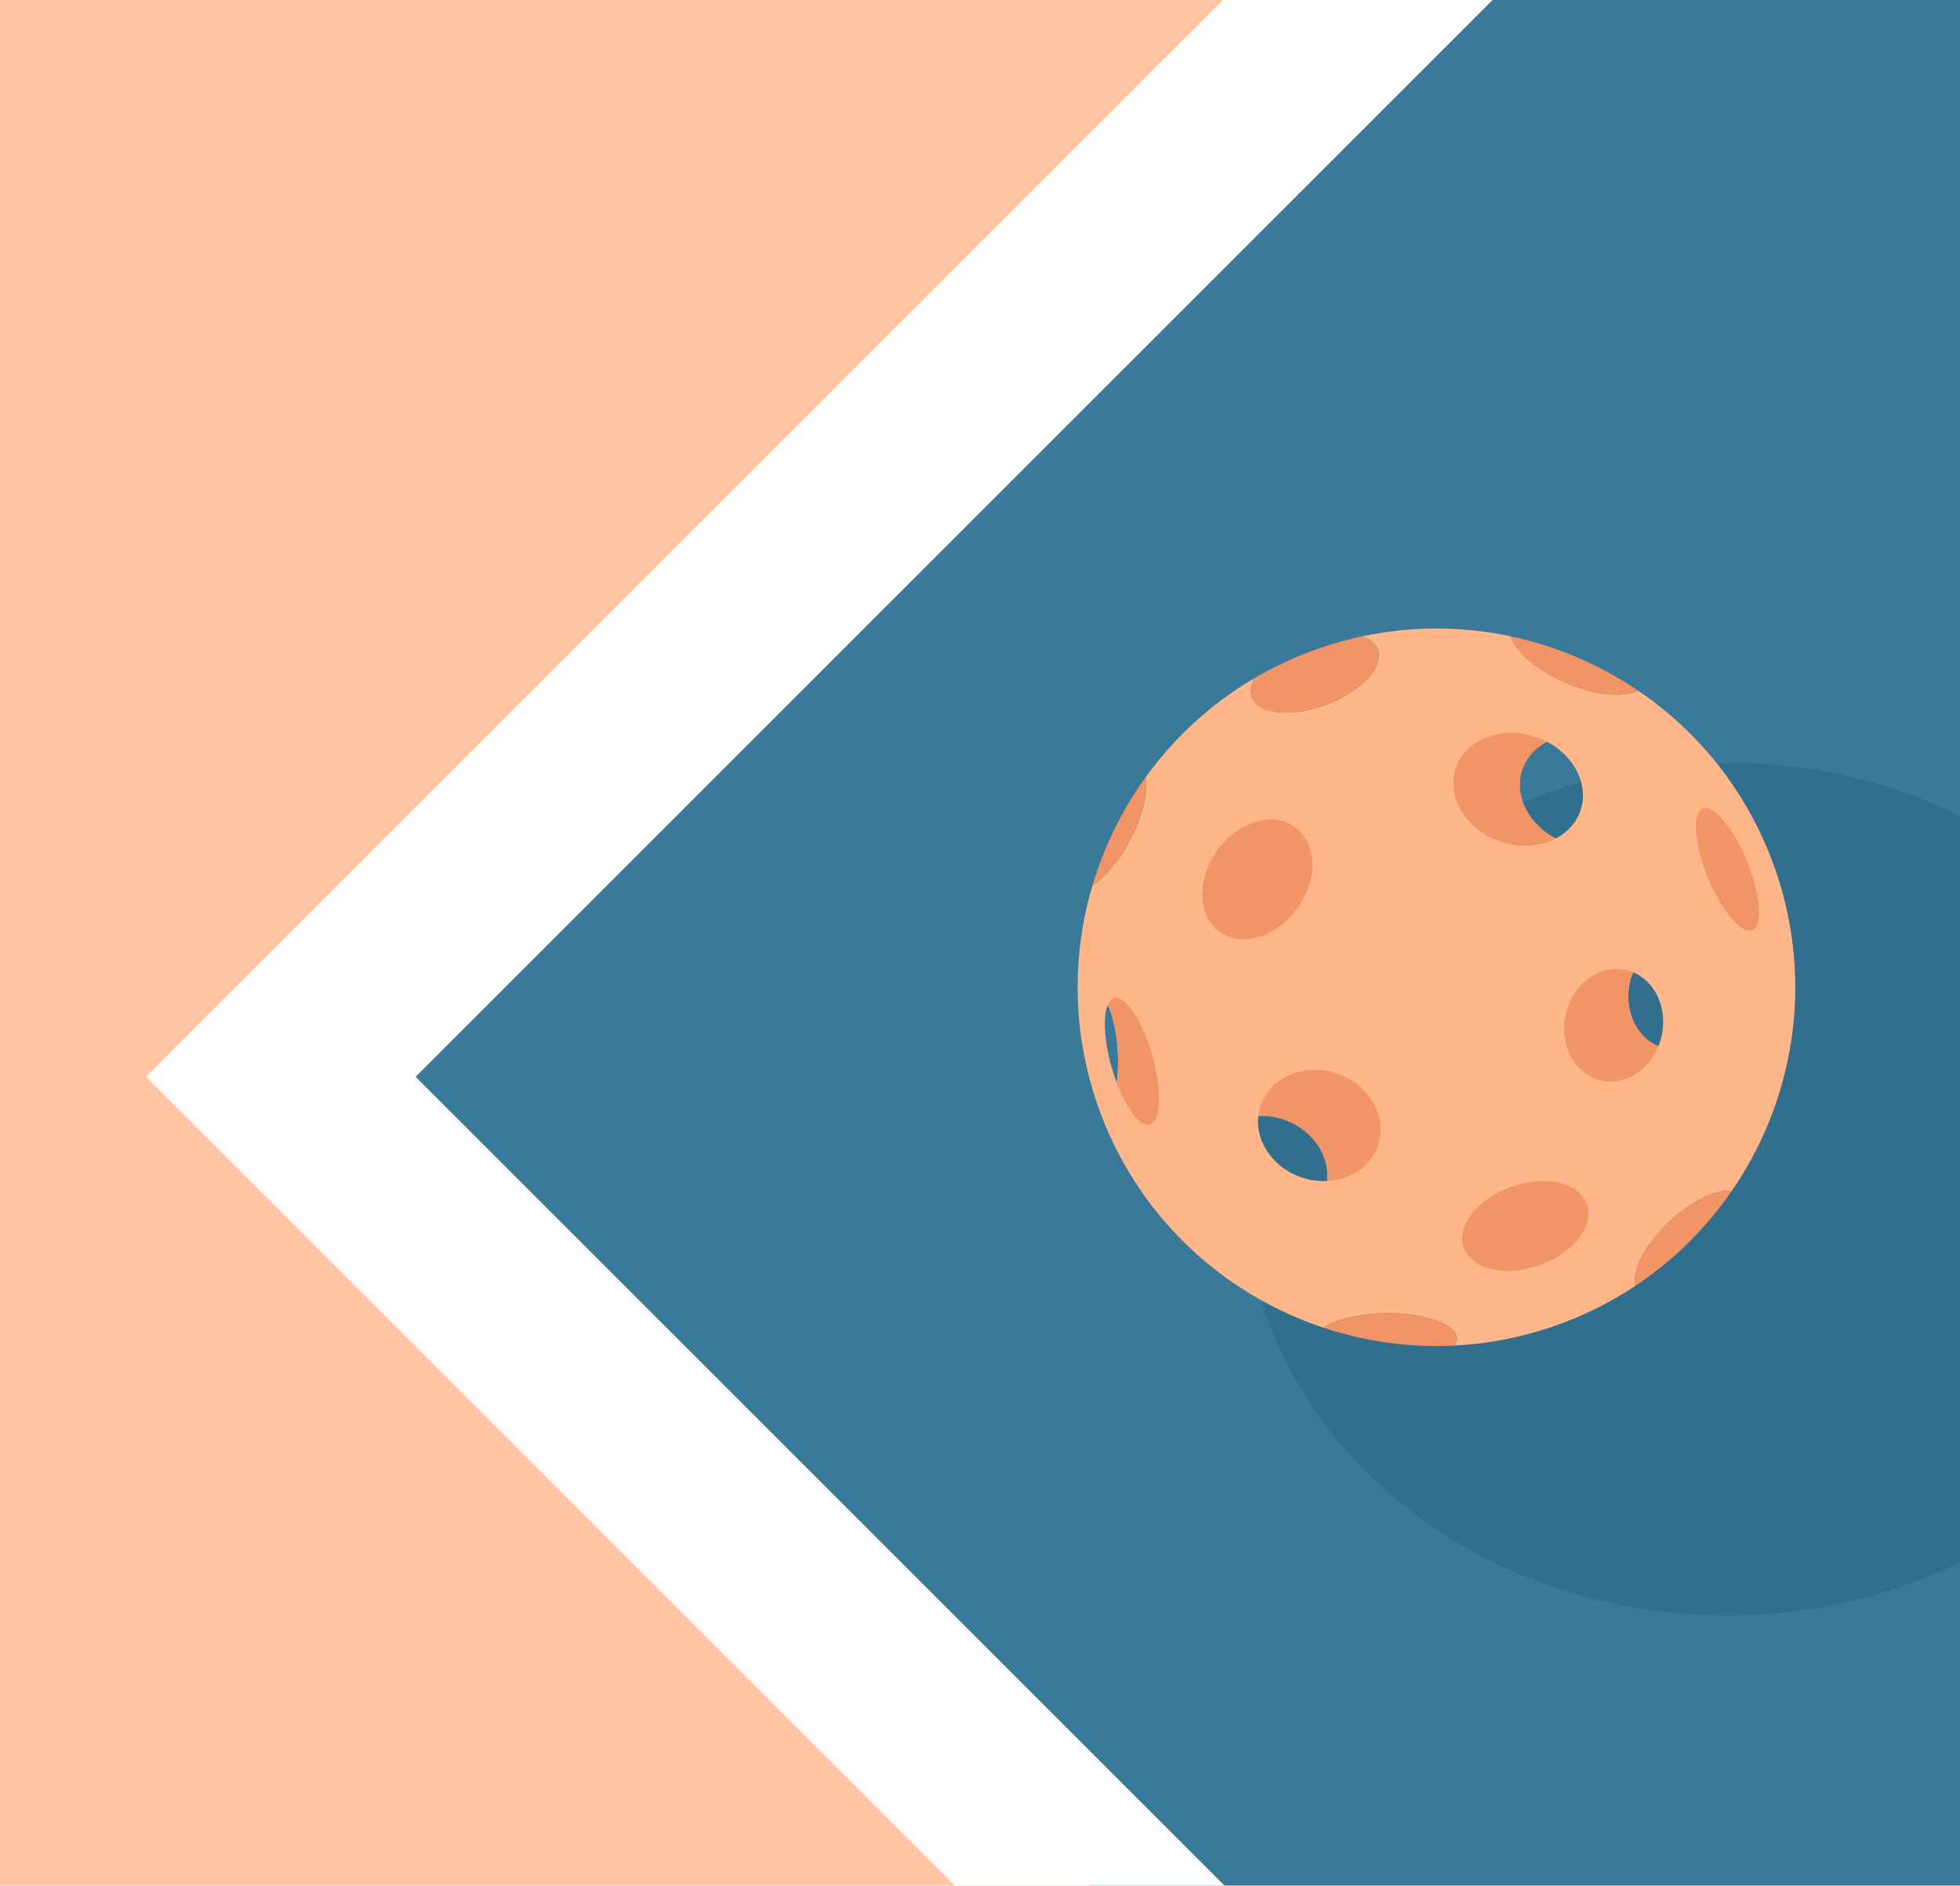
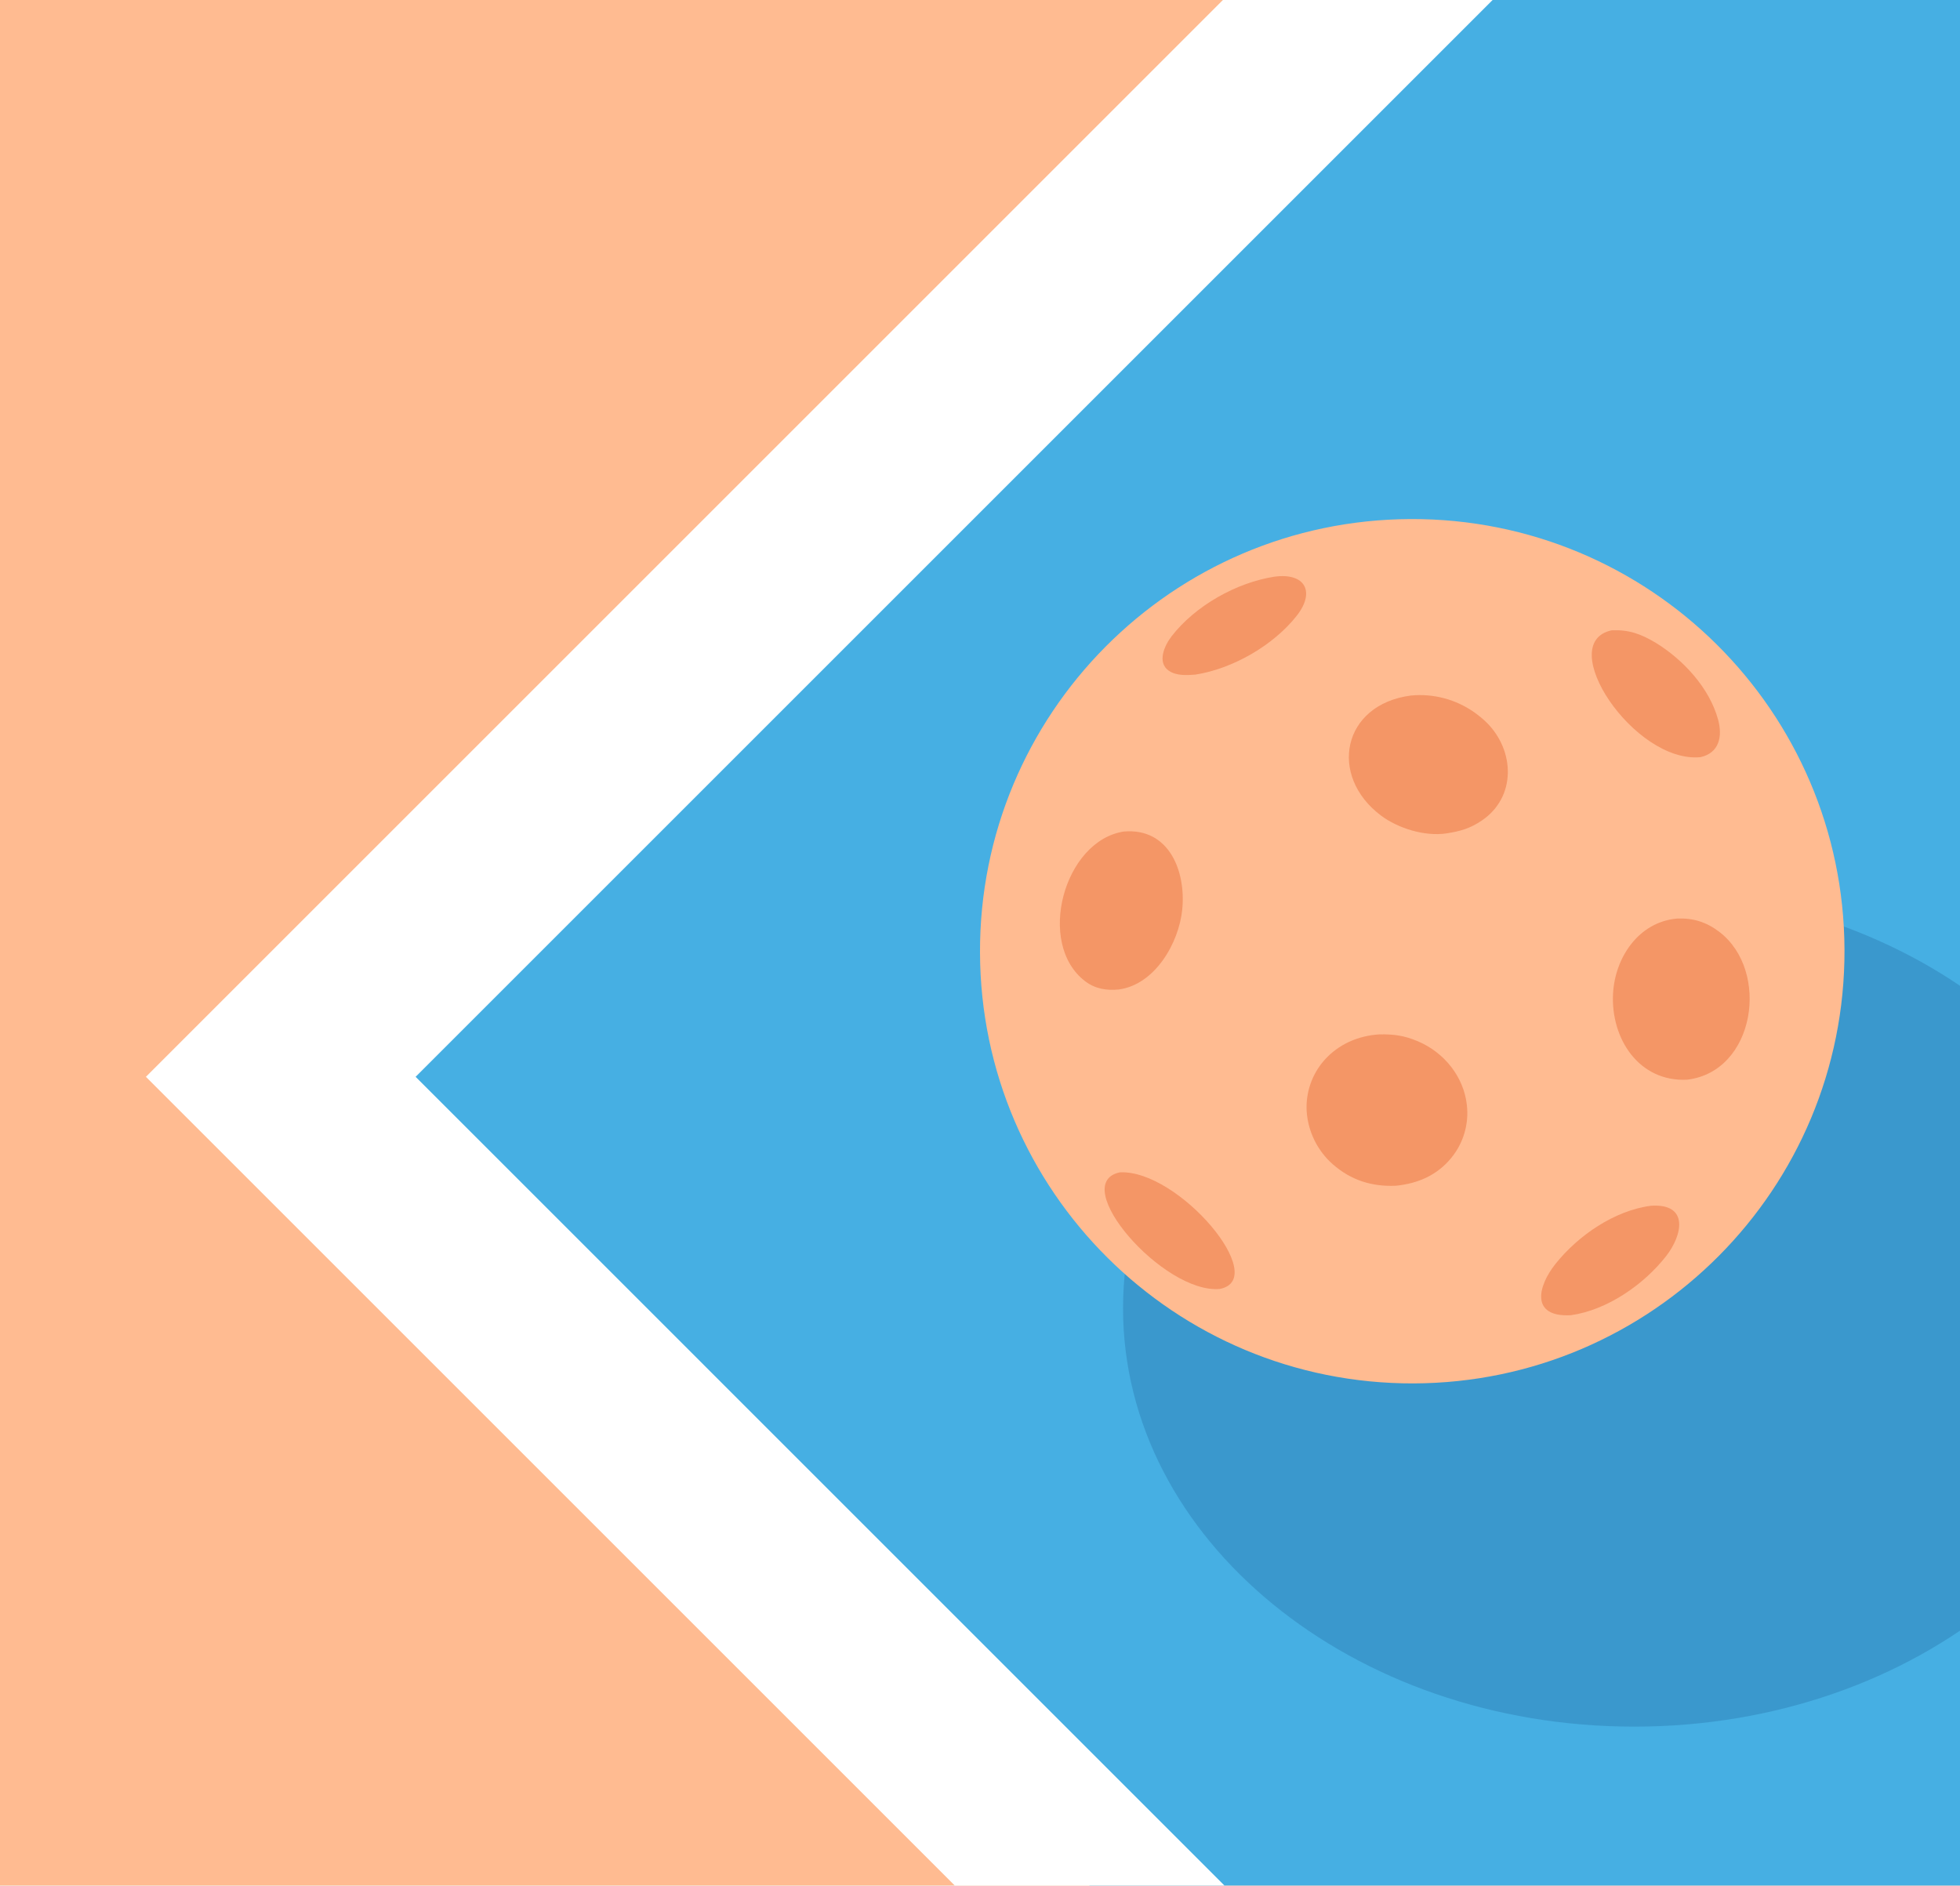
<svg xmlns="http://www.w3.org/2000/svg" width="370" height="356" viewBox="0 0 370 356" fill="none">
  <g clip-path="url(#clip0_10_1931)">
-     <rect width="370" height="356" fill="#FFC6A3" />
-     <rect x="53" y="203.309" width="940.889" height="804.38" transform="rotate(-45 53 203.309)" fill="#397999" stroke="white" stroke-width="36" />
-     <ellipse opacity="0.58" cx="91" cy="80.5" rx="91" ry="80.5" transform="matrix(1 0 0 -1 235 305)" fill="#B7C7D5" fill-opacity="0.69" style="mix-blend-mode:multiply" />
-     <path fill-rule="evenodd" clip-rule="evenodd" d="M326.957 224.795C338.685 207.721 342.458 185.505 335.213 164.409C330.271 150.021 320.965 138.37 309.282 130.428C306.474 131.778 301.123 131.295 295.626 128.942C290.158 126.602 286.127 123.088 285.139 120.134C276.091 118.218 266.56 118.136 257.097 120.158C258.597 120.624 259.674 121.442 260.113 122.592C261.353 125.84 257.034 130.507 250.465 133.016C243.896 135.525 237.565 134.925 236.324 131.677C235.902 130.57 236.124 129.299 236.861 128.005C228.611 132.839 221.653 139.277 216.257 146.764C216.756 149.807 215.664 154.447 213.119 159.053C211.104 162.7 208.587 165.587 206.216 167.226C202.356 180.256 202.37 194.57 207.121 208.401C214.256 229.177 230.489 244.244 249.839 250.681C252.063 249.108 256.505 248.006 261.632 247.954C269.011 247.878 275.015 250.005 275.042 252.704C275.047 253.171 274.873 253.625 274.542 254.056C280.741 253.744 286.999 252.568 293.163 250.451C298.759 248.529 303.941 245.947 308.651 242.822C308.103 239.774 310.63 234.816 315.156 230.587C319.28 226.733 323.897 224.576 326.957 224.795ZM313.062 197.537C313.992 195.252 314.249 192.638 313.624 190.126C312.834 186.946 310.805 184.619 308.279 183.57C307.349 185.855 307.093 188.469 307.717 190.981C308.507 194.161 310.537 196.488 313.062 197.537ZM250.524 222.993C245.918 223.219 241.214 220.885 238.868 216.814C237.716 214.815 237.298 212.684 237.526 210.677C242.131 210.451 246.835 212.785 249.181 216.856C250.333 218.855 250.752 220.986 250.524 222.993ZM210.81 204.454C211.106 202.14 211.145 199.484 210.865 196.806C210.56 193.9 209.929 191.443 209.124 189.703C208.048 192.219 208.551 197.919 210.461 203.483C210.575 203.813 210.691 204.137 210.81 204.454ZM293.685 158.323C291.524 157.193 289.656 155.529 288.405 153.443C285.376 148.392 287.023 142.643 292.021 140.037C294.182 141.167 296.05 142.831 297.301 144.917C300.331 149.968 298.683 155.717 293.685 158.323Z" fill="#FFB688" />
-     <path d="M247.678 162.174C248.24 168.045 244.073 174.531 238.369 176.66C232.665 178.79 227.585 175.757 227.022 169.885C226.46 164.014 230.628 157.528 236.332 155.399C242.036 153.269 247.116 156.303 247.678 162.174Z" fill="#F29566" />
-     <path fill-rule="evenodd" clip-rule="evenodd" d="M308.279 183.57C307.35 185.855 307.093 188.469 307.717 190.981C308.507 194.161 310.537 196.488 313.062 197.537C311.938 200.3 309.831 202.583 307.106 203.626C302.126 205.533 296.972 202.58 295.593 197.031C294.214 191.481 297.133 185.437 302.112 183.53C304.238 182.716 306.397 182.788 308.279 183.57Z" fill="#F29566" />
-     <path fill-rule="evenodd" clip-rule="evenodd" d="M292.021 140.037C287.023 142.643 285.376 148.392 288.405 153.443C289.656 155.529 291.524 157.193 293.685 158.323C293.305 158.521 292.905 158.701 292.487 158.861C286.569 161.128 279.129 158.559 275.869 153.124C272.61 147.69 274.765 141.447 280.683 139.18C284.329 137.784 288.553 138.223 292.021 140.037Z" fill="#F29566" />
-     <path d="M294.326 223.307C299.896 224.598 301.555 229.295 298.031 233.798C294.507 238.301 287.135 240.905 281.564 239.614C275.994 238.324 274.335 233.627 277.859 229.124C281.383 224.621 288.755 222.016 294.326 223.307Z" fill="#F29566" />
-     <path fill-rule="evenodd" clip-rule="evenodd" d="M254.565 222.079C260.186 219.699 262.272 213.481 259.224 208.192C256.176 202.903 249.148 200.545 243.527 202.926C240.03 204.407 237.901 207.373 237.526 210.677C242.131 210.451 246.835 212.785 249.181 216.856C250.333 218.855 250.752 220.986 250.524 222.992C251.901 222.925 253.27 222.628 254.565 222.079Z" fill="#F29566" />
-     <path fill-rule="evenodd" clip-rule="evenodd" d="M217.659 211.949C219.439 210.232 219.102 203.66 216.907 197.268C214.712 190.876 211.489 187.086 209.71 188.802C209.479 189.024 209.284 189.328 209.124 189.703C209.929 191.443 210.56 193.9 210.865 196.806C211.145 199.484 211.106 202.14 210.81 204.454C212.986 210.252 215.971 213.576 217.659 211.949Z" fill="#F29566" />
-     <path d="M321.643 163.664C323.838 170.056 327.611 175.449 330.07 175.709C332.528 175.97 332.742 170.999 330.547 164.607C328.352 158.216 324.579 152.823 322.12 152.562C319.661 152.302 319.448 157.273 321.643 163.664Z" fill="#F29566" />
-     <path d="M285.139 120.134C293.789 121.966 301.998 125.476 309.282 130.428C306.474 131.778 301.123 131.295 295.626 128.942C290.158 126.602 286.127 123.088 285.139 120.134Z" fill="#F29566" />
-     <path d="M274.542 254.056C266.061 254.484 257.693 253.293 249.839 250.68C252.063 249.107 256.505 248.006 261.632 247.953C269.011 247.878 275.015 250.005 275.042 252.704C275.047 253.171 274.873 253.625 274.542 254.056Z" fill="#F29566" />
-     <path d="M315.156 230.587C319.28 226.733 323.897 224.576 326.957 224.795C322.131 231.82 315.958 237.974 308.651 242.822C308.102 239.774 310.63 234.816 315.156 230.587Z" fill="#F29566" />
-     <path d="M206.216 167.226C208.388 159.894 211.786 152.969 216.257 146.764C216.756 149.807 215.664 154.447 213.119 159.053C211.104 162.7 208.587 165.587 206.216 167.226Z" fill="#F29566" />
-     <path d="M260.113 122.592C261.353 125.84 257.034 130.507 250.465 133.016C243.896 135.525 237.565 134.925 236.324 131.677C235.902 130.57 236.124 129.299 236.861 128.005C240.694 125.759 244.807 123.858 249.171 122.359C251.8 121.457 254.446 120.725 257.097 120.158C258.597 120.624 259.674 121.442 260.113 122.592Z" fill="#F29566" />
+     <rect width="370" height="356" fill="#FFBB91" />
+     <path d="M53 203.309L718.309 -462L1287.09 106.782L621.782 772.091L53 203.309Z" fill="#46AFE3" />
+     <path d="M718.309 -487.456L1312.55 106.783L621.782 797.547L27.544 203.309L718.309 -487.456ZM621.782 746.636L1261.64 106.783L718.309 -436.544L78.456 203.309L621.782 746.636Z" fill="white" />
+     <ellipse opacity="0.58" cx="96.5" cy="79" rx="96.5" ry="79" transform="matrix(1 0 0 -1 212 326)" fill="#B7C7D5" style="mix-blend-mode:multiply" />
+     <path d="M266.288 98.001C311.367 97.829 348.045 134.245 348.195 179.324C348.347 224.403 311.916 261.065 266.836 261.196C221.785 261.327 185.152 224.924 185 179.872C184.849 134.821 221.237 98.172 266.288 98.001Z" fill="#FFBB91" />
+     <g style="mix-blend-mode:multiply">
+       <path d="M260.413 195.297C263.186 195.251 265.145 195.524 267.743 196.638C272.634 198.736 276.334 203.303 276.91 208.664C277.314 212.253 276.246 215.852 273.949 218.64C271.249 221.921 267.653 223.458 263.512 223.874C258.977 224.079 255.035 222.837 251.589 219.813C248.708 217.268 246.941 213.694 246.669 209.859C246.455 206.334 247.639 202.867 249.964 200.209C252.653 197.167 256.392 195.534 260.413 195.297Z" fill="#F0B997" fill-opacity="0.72" />
+       <path d="M316.583 173.43C319.63 173.304 322.127 174.081 324.564 175.941C334.183 183.281 331.376 202.301 318.505 203.85C309.358 204.317 304.067 196.065 304.501 187.644C304.855 180.78 309.342 174.071 316.583 173.43Z" fill="#F0B997" fill-opacity="0.72" />
+       <path d="M266.321 131.323C270.601 130.903 274.889 132.05 278.389 134.549C279.196 135.135 279.938 135.725 280.645 136.426C285.986 141.722 286.274 150.521 279.692 154.946C277.557 156.381 275.738 156.931 273.197 157.327L273.094 157.343C269.032 157.971 263.955 156.427 260.701 153.984C250.724 146.493 253.356 133.032 266.321 131.323Z" fill="#F0B997" fill-opacity="0.72" />
+       <path d="M212.15 156.998C220.672 156.261 223.886 164.442 223.184 171.674C222.568 178.02 218.039 185.913 211.177 186.822C208.878 187.043 206.737 186.699 204.853 185.264C195.532 178.166 200.841 158.726 212.15 156.998Z" fill="#F0B997" fill-opacity="0.72" />
+       <path d="M304.236 119.007C307.515 118.868 309.727 119.671 312.607 121.388C317.794 124.589 322.703 129.888 324.336 135.873C325.194 139.015 324.573 142.181 320.966 142.963C308.452 144.106 293.333 121.368 304.236 119.007Z" fill="#F0B997" fill-opacity="0.72" />
+       <path d="M311.691 227.654C318.875 227.192 317.633 233.179 314.529 237.153C310.329 242.531 303.406 247.35 296.571 248.315C288.932 248.754 290.222 242.924 293.625 238.648C297.893 233.288 304.781 228.529 311.691 227.654Z" fill="#F0B997" fill-opacity="0.72" />
+       <path d="M211.404 221.345C222.494 220.8 239.925 241.527 230.245 243.362C219.614 244.298 201.473 223.425 211.404 221.345Z" fill="#F0B997" fill-opacity="0.72" />
+       <path d="M240.575 108.882C246.395 108.088 248.332 111.753 244.795 116.252C240.392 121.851 232.693 126.274 225.666 127.369C224.027 127.495 222.074 127.617 220.647 126.639C218.369 125.078 219.837 121.848 221.17 120.131C225.658 114.351 233.376 110.006 240.575 108.882Z" fill="#F0B997" fill-opacity="0.72" />
+     </g>
  </g>
  <defs>
    <clipPath id="clip0_10_1931">
      <rect width="370" height="356" fill="white" />
    </clipPath>
  </defs>
</svg>
